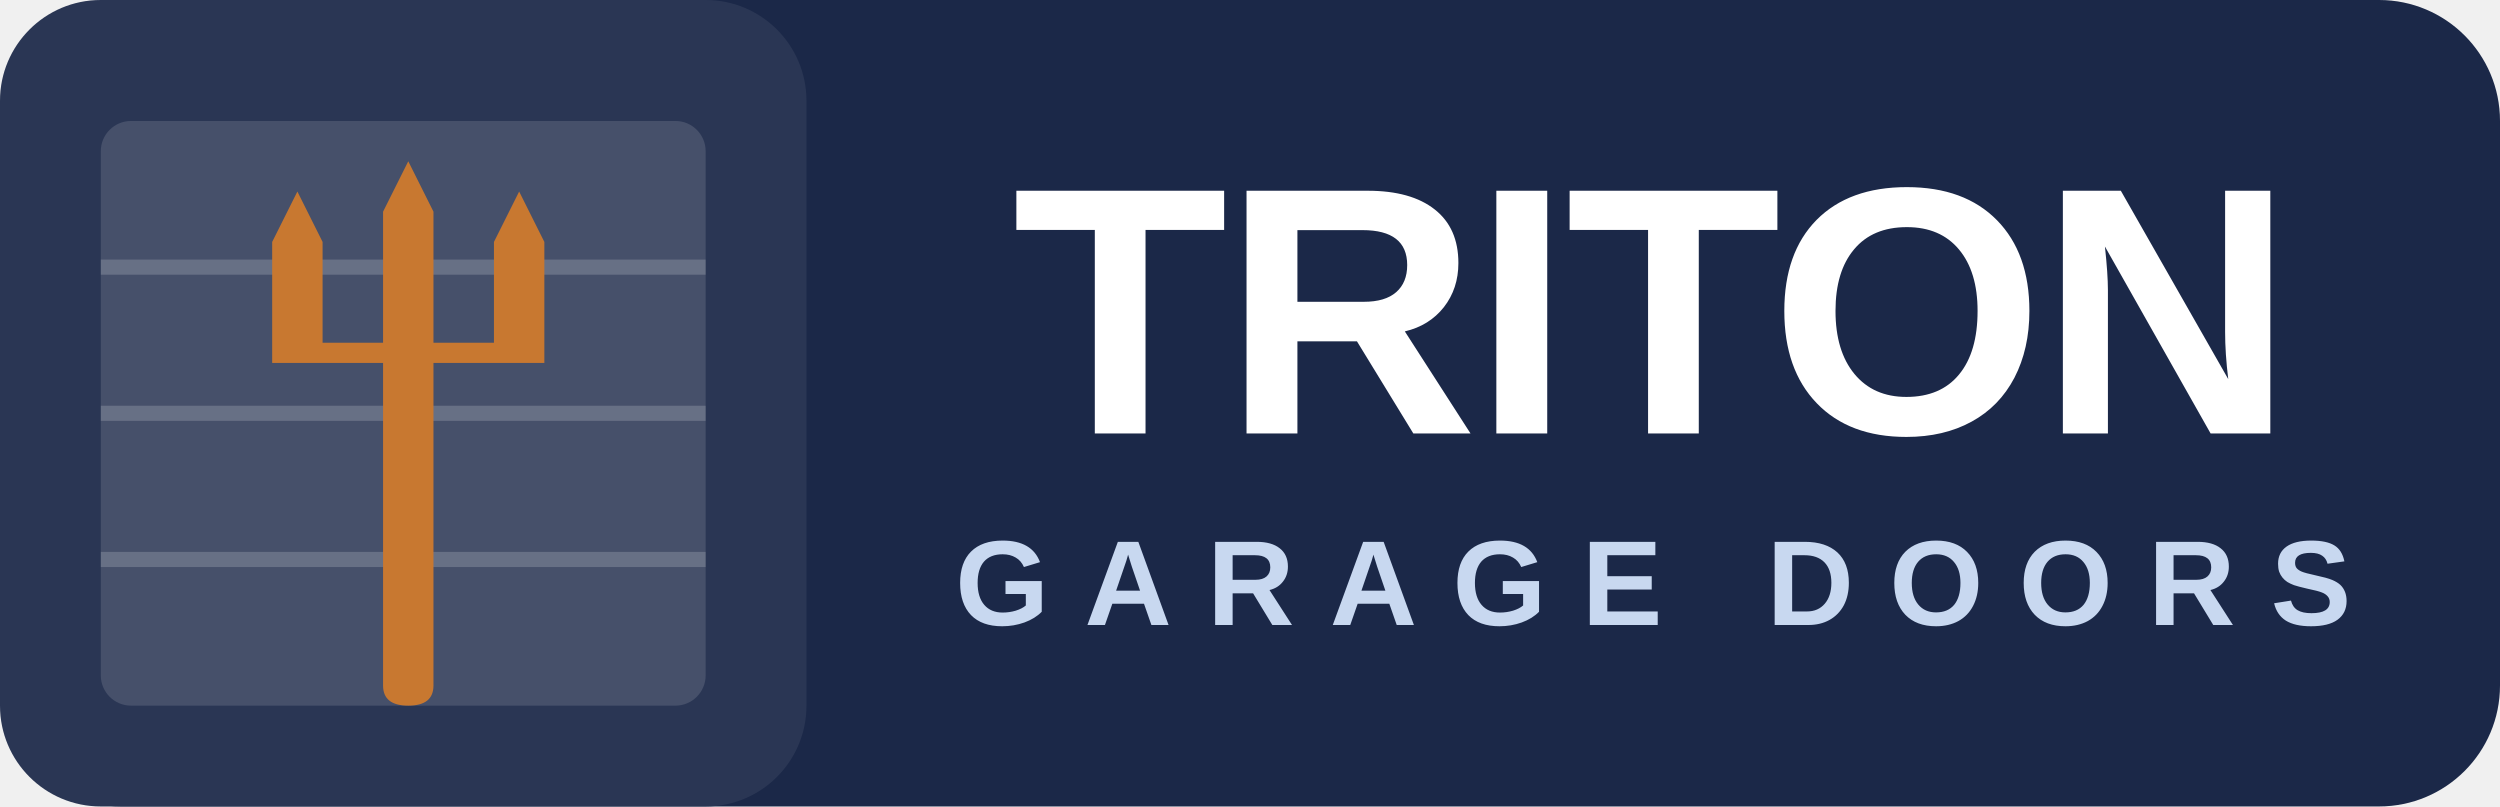
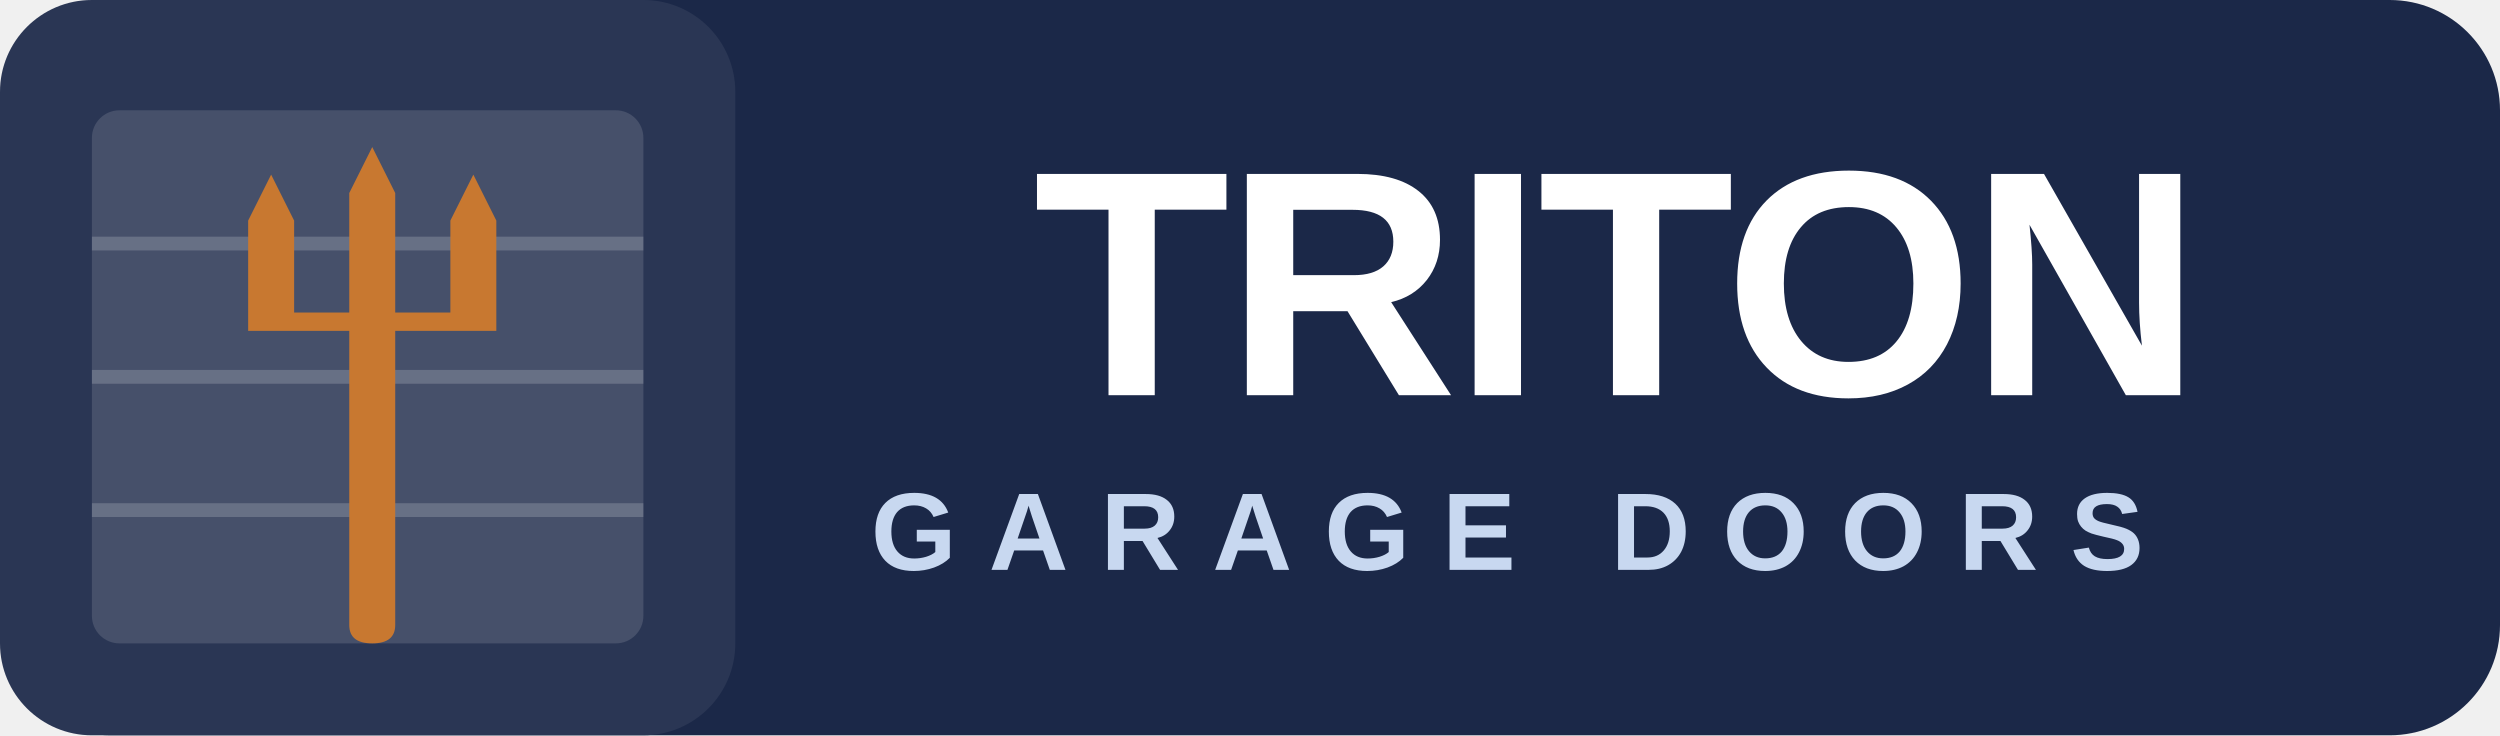
- <svg xmlns="http://www.w3.org/2000/svg" viewBox="0 0 248 80" fill="none">
-   <rect width="248" height="80" rx="12" fill="#1B2848" />
+ <svg xmlns="http://www.w3.org/2000/svg" viewBox="0 0 272 80" fill="none">
+   <rect width="272" height="80" rx="12" fill="#1B2848" />
  <rect width="80" height="80" rx="10" fill="#1B2848" />
  <rect width="80" height="80" rx="10" fill="white" fill-opacity="0.07" />
  <rect x="10" y="12" width="60" height="58" rx="3" fill="white" fill-opacity="0.13" />
  <line x1="10" y1="26.5" x2="70" y2="26.5" stroke="white" stroke-opacity="0.18" stroke-width="1.5" />
  <line x1="10" y1="41" x2="70" y2="41" stroke="white" stroke-opacity="0.18" stroke-width="1.5" />
  <line x1="10" y1="55.5" x2="70" y2="55.5" stroke="white" stroke-opacity="0.18" stroke-width="1.5" />
  <path d="       M 29.5 19       L 32 24  L 32 34       L 38 34  L 38 21  L 40.5 16       L 43 21  L 43 34       L 49 34  L 49 24  L 51.5 19       L 54 24  L 54 36       L 43 36  L 43 68  Q 43 70 40.5 70  Q 38 70 38 68       L 38 36  L 27 36  L 27 24       Z     " fill="#C87830" />
-   <text x="164" y="43" text-anchor="middle" font-family="'Helvetica Neue', Arial, sans-serif" font-size="35" font-weight="800" fill="white" letter-spacing="-0.5">TRITON</text>
+   <text x="176" y="43" text-anchor="middle" font-family="'Helvetica Neue', Arial, sans-serif" font-size="35" font-weight="800" fill="white" letter-spacing="-0.5">TRITON</text>
  <text x="164" y="62" text-anchor="middle" font-family="'Helvetica Neue', Arial, sans-serif" font-size="12" font-weight="600" fill="#C8D8F0" letter-spacing="3.5">GARAGE DOORS</text>
</svg>
